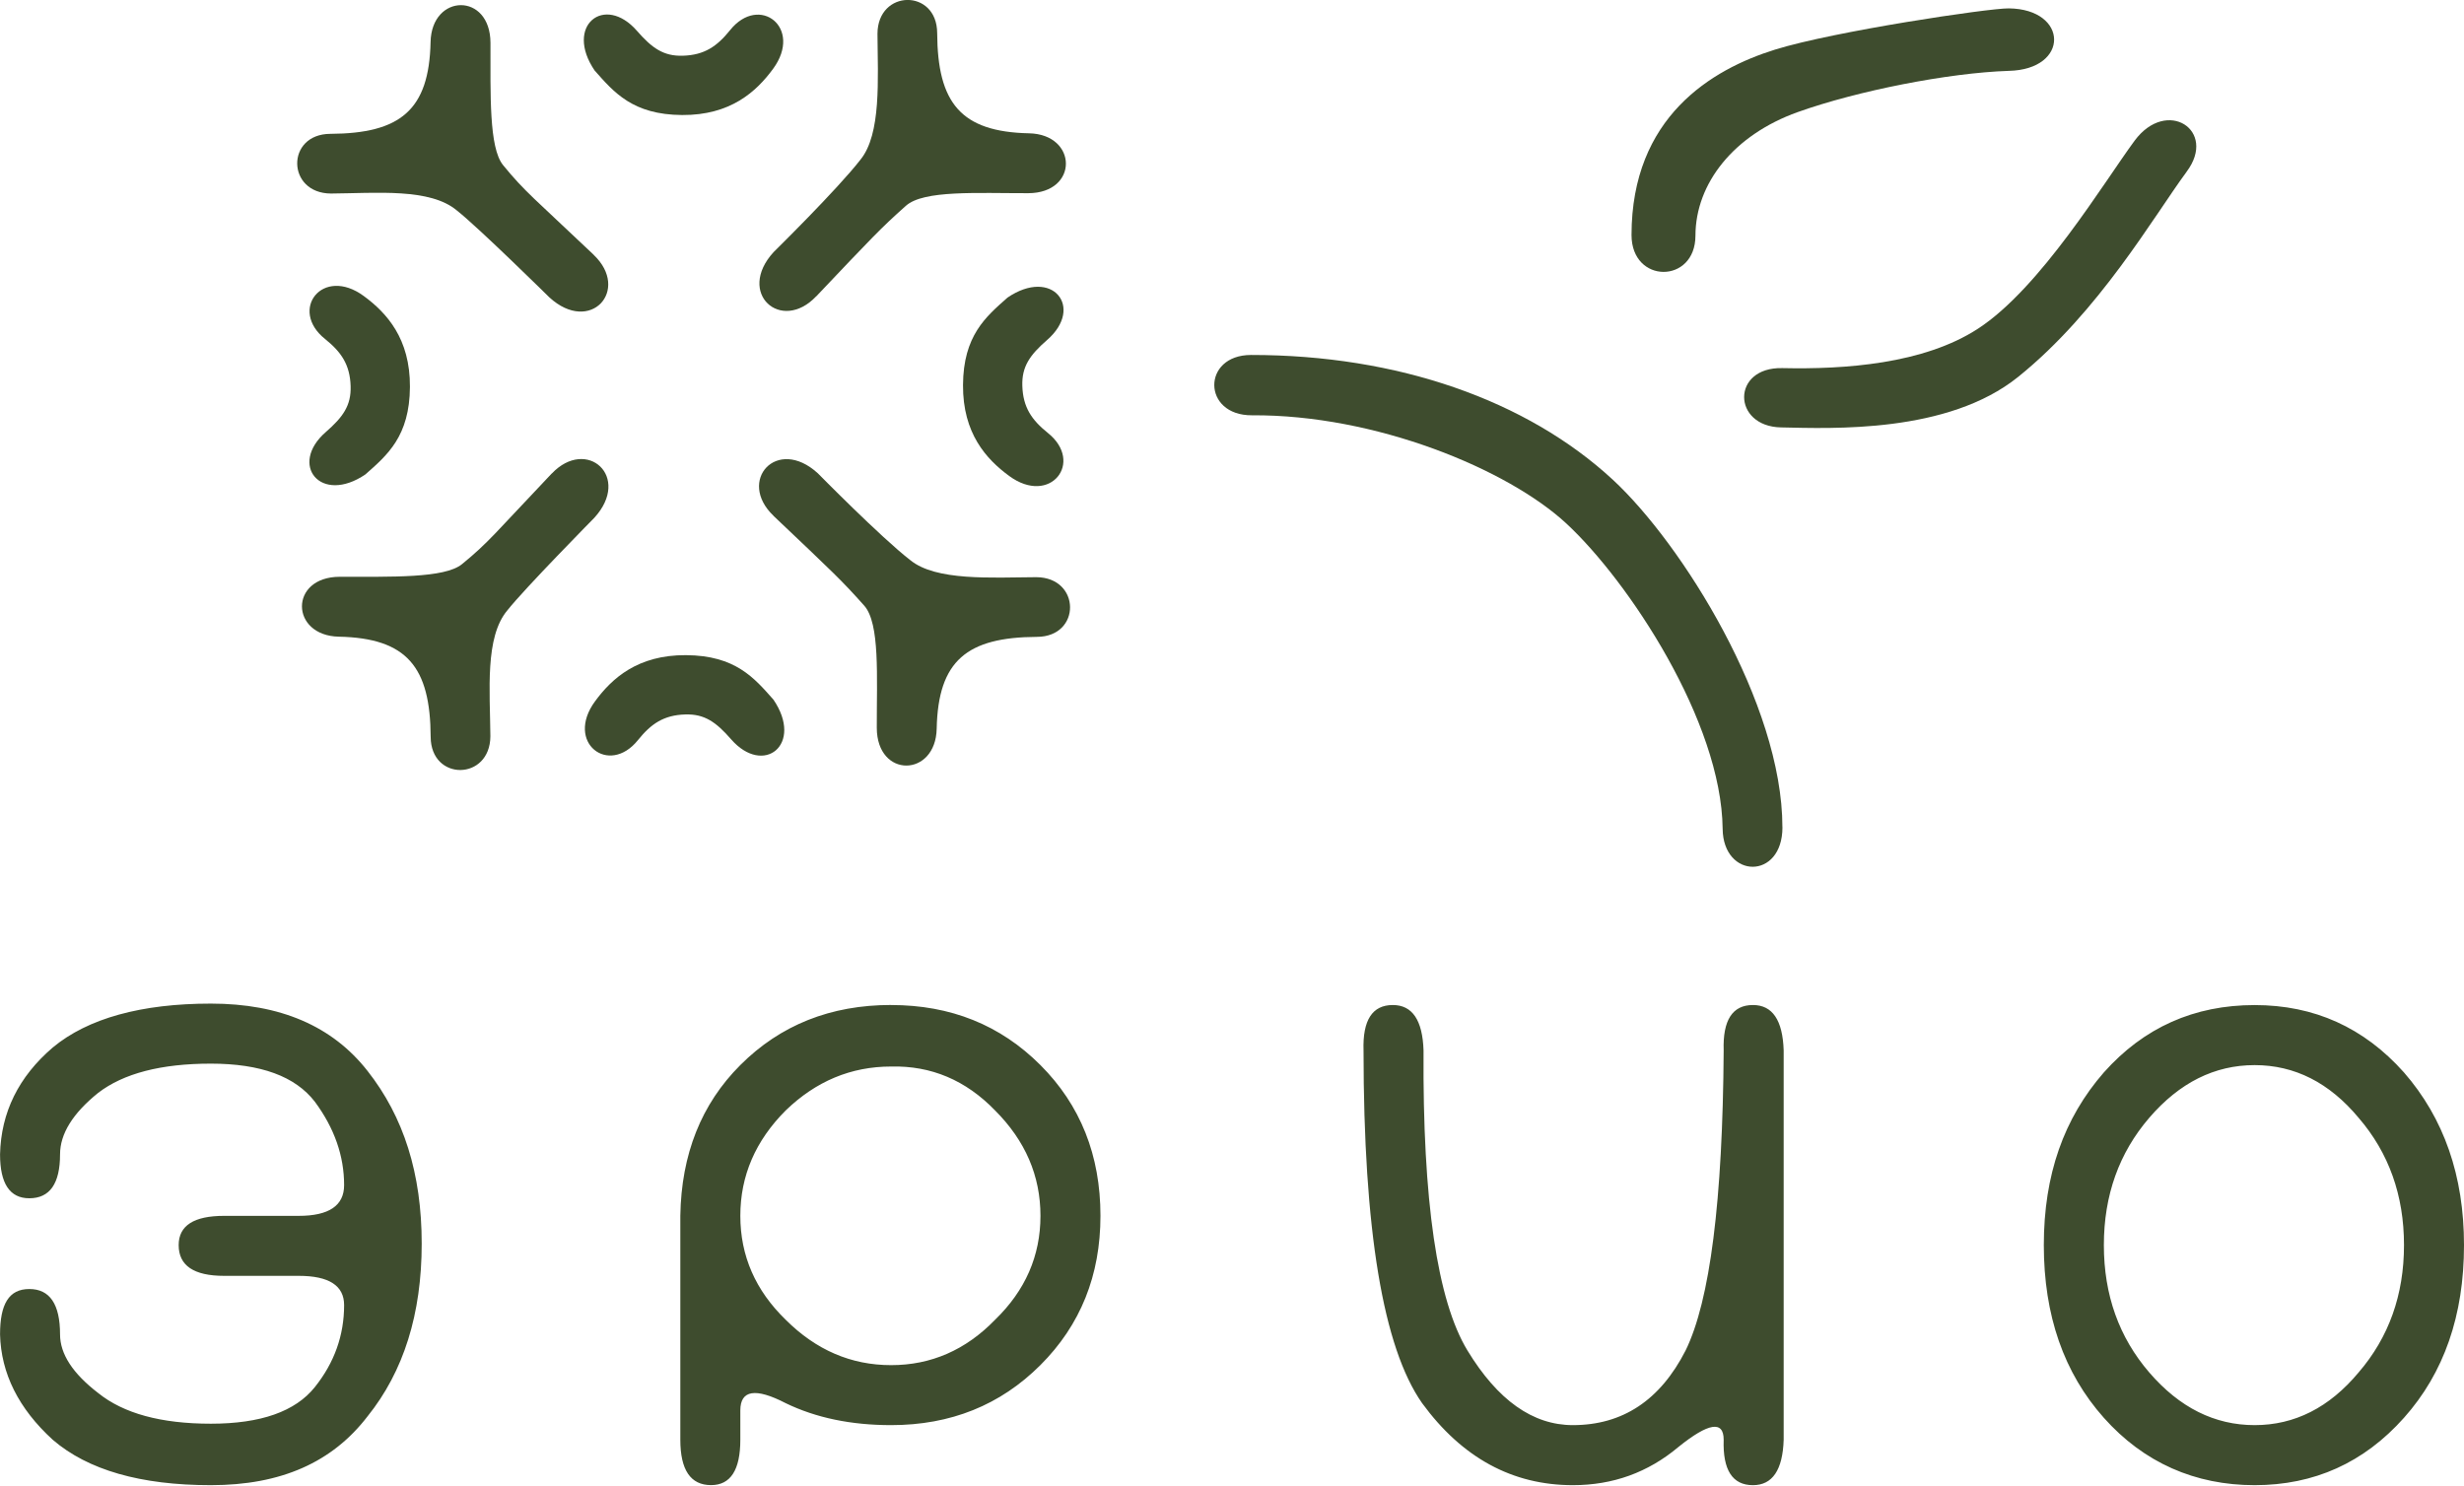
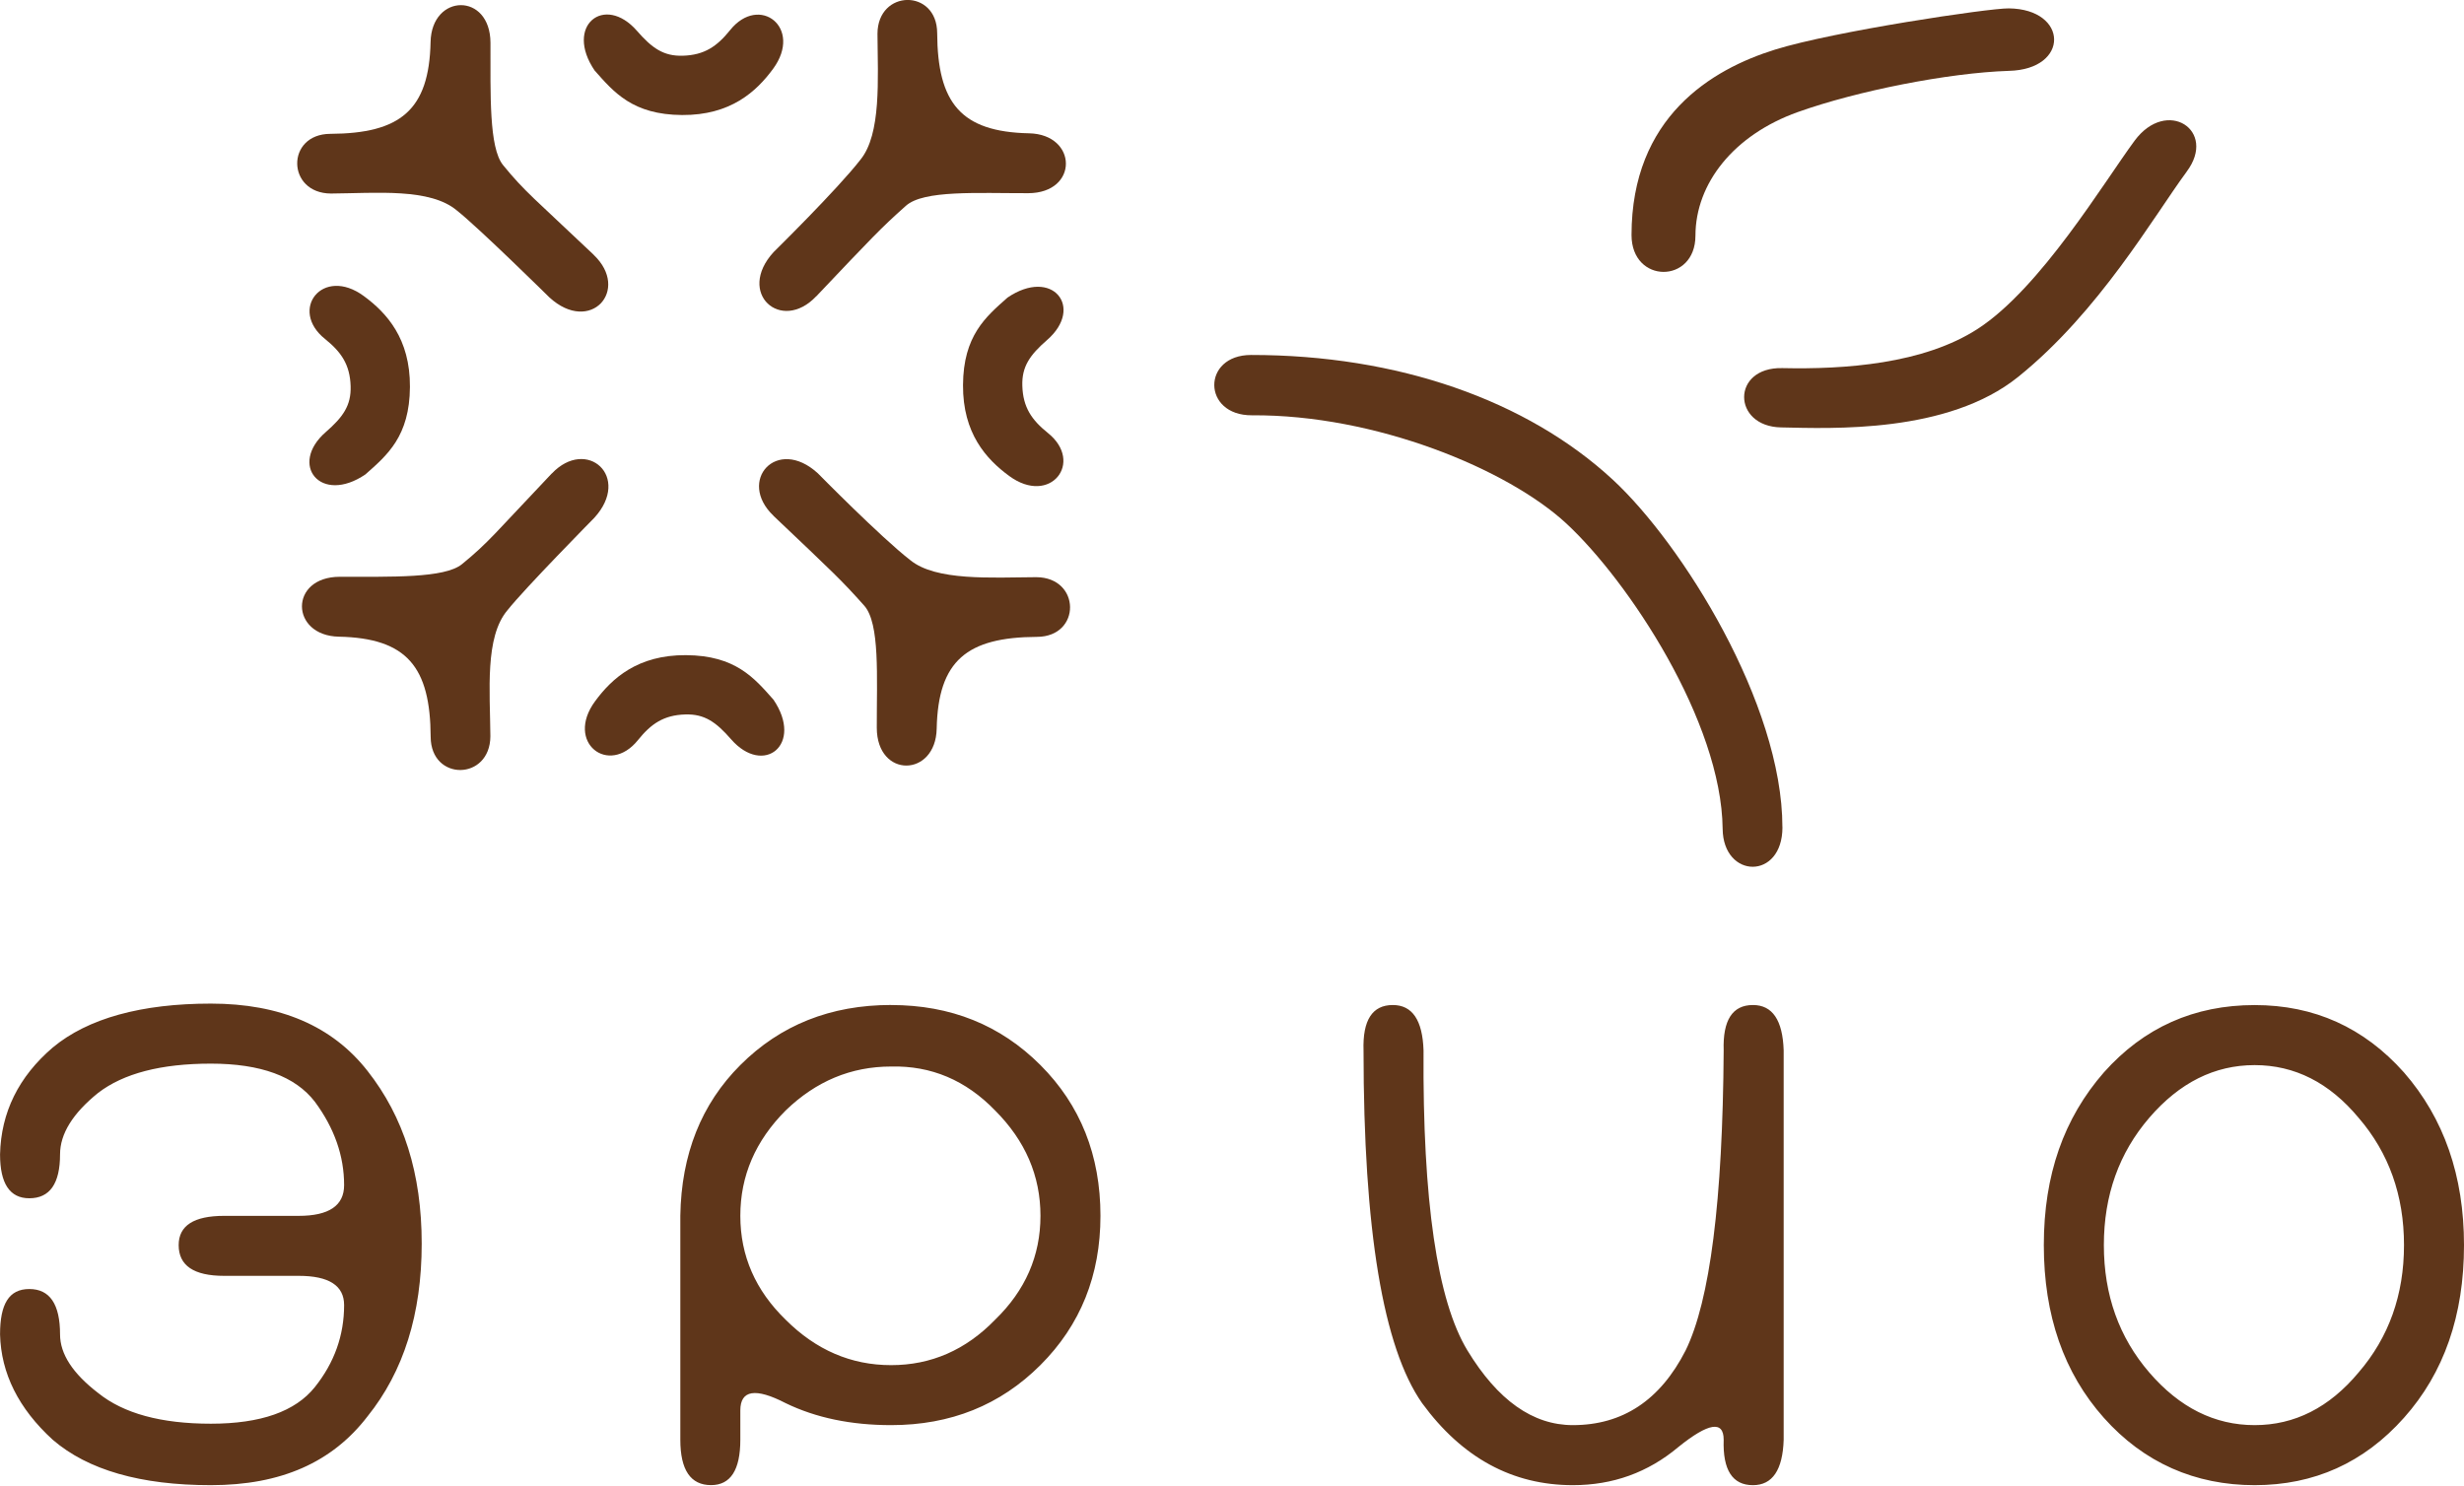
<svg xmlns="http://www.w3.org/2000/svg" id="svg1" viewBox="0 0 502.67 303.04">
  <g id="layer1">
-     <path id="text1" d="M12.25,235.54c0-4.18,2.59-8.36,7.77-12.54,5.18-3.98,12.84-5.97,23-5.97s17.22,2.59,21.21,7.77c3.98,5.38,5.97,11.05,5.97,17.02,0,4.18-3.09,6.27-9.26,6.27h-15.23c-6.17,0-9.26,1.99-9.26,5.97,0,4.18,3.09,6.27,9.26,6.27h15.23c6.17,0,9.26,1.99,9.26,5.97,0,6.17-1.99,11.75-5.97,16.73s-11.05,7.47-21.21,7.47-17.82-2.09-23-6.27c-5.18-3.98-7.77-7.96-7.77-11.95,0-6.17-2.09-9.26-6.27-9.26s-5.97,3.09-5.97,9.26c.2,7.96,3.78,15.13,10.75,21.5,7.17,6.17,17.92,9.26,32.26,9.26s24.79-4.68,31.96-14.04c7.37-9.16,11.05-20.91,11.05-35.24s-3.68-25.88-11.05-35.24c-7.17-9.16-17.82-13.74-31.96-13.74s-25.09,2.99-32.26,8.96c-6.97,5.97-10.55,13.24-10.75,21.8,0,5.97,1.99,8.96,5.97,8.96,4.18,0,6.27-2.99,6.27-8.96h0ZM181.79,205.07c12.15,0,22.3,4.08,30.46,12.25,8.16,8.16,12.25,18.42,12.25,30.76,0,12.15-4.08,22.3-12.25,30.46-8.16,8.16-18.32,12.25-30.46,12.25-8.16,0-15.33-1.49-21.5-4.48-6.17-3.19-9.26-2.69-9.26,1.49v5.97c0,6.17-1.99,9.26-5.97,9.26-4.18,0-6.27-3.09-6.27-9.26v-45.7c.2-12.54,4.28-22.8,12.25-30.76,8.16-8.16,18.42-12.25,30.76-12.25h0ZM212.26,248.08c0-8.16-3.09-15.33-9.26-21.5-5.97-6.17-13.04-9.16-21.21-8.96-8.16,0-15.33,2.99-21.5,8.96-6.17,6.17-9.26,13.34-9.26,21.5s3.09,15.23,9.26,21.21c6.17,6.17,13.34,9.26,21.5,9.26s15.23-3.09,21.21-9.26c6.17-5.97,9.26-13.04,9.26-21.21ZM278.17,214.33c-.2-6.17,1.79-9.26,5.97-9.26,3.98,0,6.07,3.09,6.27,9.26-.2,30.66,2.79,51.07,8.96,61.23,6.17,10.15,13.34,15.23,21.5,15.23,10.15,0,17.82-5.08,23-15.23,4.98-10.15,7.57-30.56,7.77-61.23-.2-6.17,1.79-9.26,5.97-9.26,3.98,0,6.07,3.09,6.27,9.26v79.45c-.2,6.17-2.29,9.26-6.27,9.26-4.18,0-6.17-3.09-5.97-9.26,0-3.98-3.09-3.48-9.26,1.49-6.17,5.18-13.34,7.77-21.5,7.77-12.35,0-22.6-5.58-30.76-16.73-7.96-11.35-11.95-35.34-11.95-71.98h0ZM502.67,254.06c0,14.34-4.08,26.08-12.25,35.24-8.16,9.16-18.32,13.74-30.46,13.74s-22.6-4.58-30.76-13.74c-8.16-9.16-12.25-20.91-12.25-35.24s4.08-25.88,12.25-35.24c8.16-9.16,18.42-13.74,30.76-13.74,12.15,0,22.3,4.58,30.46,13.74,8.16,9.36,12.25,21.11,12.25,35.24ZM459.96,290.79c8.16,0,15.23-3.58,21.21-10.75,6.17-7.17,9.26-15.83,9.26-25.98s-3.09-18.82-9.26-25.98c-5.97-7.17-13.04-10.75-21.21-10.75s-15.33,3.58-21.5,10.75c-6.17,7.17-9.26,15.83-9.26,25.98s3.09,18.82,9.26,25.98c6.17,7.17,13.34,10.75,21.5,10.75Z" fill="#3e4c2e" />
-     <path id="path1" d="M363.62,168.79c0-25.21-20.53-57.89-34.59-70.9-17.53-16.22-43.9-25.48-73.81-25.46-10.07,0-9.99,12.38.19,12.31,25.14-.17,52.14,10.94,64.18,22.12,12.65,11.75,31.61,40.38,31.84,62.27.11,10.22,12.2,10.5,12.2-.33h0Z" fill="#3e4c2e" />
-     <path id="path3" d="M166.5,60.49c11.57-12.19,13.06-13.82,18.31-18.5,3.63-3.24,14.51-2.55,24.94-2.57,10.35-.02,10.12-12.01.18-12.22-13.92-.29-18.67-6.2-18.74-20.46-.04-9.09-12.14-8.95-12.18.14.07,9.29.79,20.49-3.48,25.71-4.68,6.04-17.72,18.86-17.72,18.86-7.65,8.37,1.54,16.55,8.68,9.03h0Z" fill="#3e4c2e" />
-     <path id="path3-1" d="M157.8,105.26c12.19,11.57,13.82,13.06,18.5,18.31,3.24,3.63,2.55,14.51,2.57,24.94.02,10.35,12.01,10.12,12.22.18.29-13.92,6.2-18.67,20.46-18.74,9.09-.04,8.95-12.14-.14-12.18-9.29.07-20.49.79-25.71-3.48-6.04-4.68-18.86-17.72-18.86-17.72-8.37-7.65-16.55,1.54-9.03,8.68h0Z" fill="#3e4c2e" />
-     <path id="path3-2" d="M121.13,52c-12.19-11.57-14.05-12.86-18.5-18.31-2.9-3.56-2.55-14.51-2.57-24.94-.02-10.35-12.01-10.12-12.22-.18-.29,13.92-6.2,18.67-20.46,18.74-9.09.04-8.95,12.14.14,12.18,9.29-.07,20.23-1.16,25.71,3.48,4.5,3.56,18.86,17.72,18.86,17.72,8.37,7.65,16.55-1.54,9.03-8.68h0Z" fill="#3e4c2e" />
-     <path id="path3-2-6" d="M112.55,96.62c-11.57,12.19-12.86,14.05-18.31,18.5-3.56,2.9-14.51,2.55-24.94,2.57-10.35.02-10.12,12.01-.18,12.22,13.92.29,18.67,6.2,18.74,20.46.04,9.09,12.14,8.95,12.18-.14-.07-9.29-1.16-20.23,3.48-25.71,3.56-4.5,17.72-18.86,17.72-18.86,7.65-8.37-1.54-16.55-8.68-9.03h0Z" fill="#3e4c2e" />
-     <path id="path4" d="M205.52,60.74c-4.42,3.91-9,7.75-9.06,17.83-.06,9.86,4.75,15.12,9.42,18.55,8.39,6.16,15.34-2.81,7.9-8.77-3.29-2.64-5.09-5.22-5.22-9.64-.12-3.93,1.55-6.28,5.07-9.35,7.61-6.63,1.06-14.88-8.12-8.62Z" fill="#3e4c2e" />
-     <path id="path4-9" d="M157.77,142.74c-3.91-4.42-7.75-9-17.83-9.06-9.86-.06-15.12,4.75-18.55,9.42-6.16,8.39,2.81,15.34,8.77,7.9,2.64-3.29,5.22-5.09,9.64-5.22,3.93-.12,6.28,1.55,9.35,5.07,6.63,7.61,14.88,1.06,8.62-8.12h0Z" fill="#3e4c2e" />
-     <path id="path4-9-2" d="M74.57,96.78c4.42-3.91,9-7.75,9.06-17.83.06-9.86-4.75-15.12-9.42-18.55-8.39-6.16-15.34,2.81-7.9,8.77,3.29,2.64,5.09,5.22,5.22,9.64.12,3.93-1.55,6.28-5.07,9.35-7.61,6.63-1.06,14.88,8.12,8.62Z" fill="#3e4c2e" />
-     <path id="path4-9-2-1" d="M121.33,14.41c3.91,4.42,7.75,9,17.83,9.06,9.86.06,15.12-4.75,18.55-9.42,6.16-8.39-2.81-15.34-8.77-7.9-2.64,3.29-5.22,5.09-9.64,5.22-3.93.12-6.28-1.55-9.35-5.07-6.63-7.61-14.88-1.06-8.62,8.12Z" fill="#3e4c2e" />
-     <path id="path5" d="M446.08,35.05c-6.75,9.16-17.85,28.56-34.36,41.85-14.39,11.59-38.02,10.52-48.39,10.31-9.98-.2-10.15-12.33.26-12.1,12.7.28,28.86-.83,39.94-8.05,12.78-8.32,25.7-29.9,31.94-38.35,6.56-8.87,16.94-2.11,10.62,6.32h0Z" fill="#3e4c2e" />
-     <path id="path6" d="M409.81,14.46c12.46-.29,12.18-12.61,0-12.75-4.06-.05-35.69,4.68-47.69,8.41-12.96,4.03-29.26,13.78-29.28,37.83,0,10.02,13.03,10.01,13.04.14.02-10.69,7.84-20.56,20.87-25.22,12.13-4.33,30.74-8.01,43.05-8.41h0Z" fill="#3e4c2e" />
+     <path id="text1" d="M12.25,235.54c0-4.18,2.59-8.36,7.77-12.54,5.18-3.98,12.84-5.97,23-5.97s17.22,2.59,21.21,7.77c3.98,5.38,5.97,11.05,5.97,17.02,0,4.18-3.09,6.27-9.26,6.27h-15.23c-6.17,0-9.26,1.99-9.26,5.97,0,4.18,3.09,6.27,9.26,6.27h15.23c6.17,0,9.26,1.99,9.26,5.97,0,6.17-1.99,11.75-5.97,16.73s-11.05,7.47-21.21,7.47-17.82-2.09-23-6.27c-5.18-3.98-7.77-7.96-7.77-11.95,0-6.17-2.09-9.26-6.27-9.26s-5.97,3.09-5.97,9.26c.2,7.96,3.78,15.13,10.75,21.5,7.17,6.17,17.92,9.26,32.26,9.26s24.79-4.68,31.96-14.04c7.37-9.16,11.05-20.91,11.05-35.24s-3.68-25.88-11.05-35.24c-7.17-9.16-17.82-13.74-31.96-13.74s-25.09,2.99-32.26,8.96c-6.97,5.97-10.55,13.24-10.75,21.8,0,5.97,1.99,8.96,5.97,8.96,4.18,0,6.27-2.99,6.27-8.96h0ZM181.79,205.07c12.15,0,22.3,4.08,30.46,12.25,8.16,8.16,12.25,18.42,12.25,30.76,0,12.15-4.08,22.3-12.25,30.46-8.16,8.16-18.32,12.25-30.46,12.25-8.16,0-15.33-1.49-21.5-4.48-6.17-3.19-9.26-2.69-9.26,1.49v5.97c0,6.17-1.99,9.26-5.97,9.26-4.18,0-6.27-3.09-6.27-9.26v-45.7c.2-12.54,4.28-22.8,12.25-30.76,8.16-8.16,18.42-12.25,30.76-12.25h0ZM212.26,248.08c0-8.16-3.09-15.33-9.26-21.5-5.97-6.17-13.04-9.16-21.21-8.96-8.16,0-15.33,2.99-21.5,8.96-6.17,6.17-9.26,13.34-9.26,21.5s3.09,15.23,9.26,21.21c6.17,6.17,13.34,9.26,21.5,9.26s15.23-3.09,21.21-9.26c6.17-5.97,9.26-13.04,9.26-21.21ZM278.17,214.33c-.2-6.17,1.79-9.26,5.97-9.26,3.98,0,6.07,3.09,6.27,9.26-.2,30.66,2.79,51.07,8.96,61.23,6.17,10.15,13.34,15.23,21.5,15.23,10.15,0,17.82-5.08,23-15.23,4.98-10.15,7.57-30.56,7.77-61.23-.2-6.17,1.79-9.26,5.97-9.26,3.98,0,6.07,3.09,6.27,9.26v79.45c-.2,6.17-2.29,9.26-6.27,9.26-4.18,0-6.17-3.09-5.97-9.26,0-3.98-3.09-3.48-9.26,1.49-6.17,5.18-13.34,7.77-21.5,7.77-12.35,0-22.6-5.58-30.76-16.73-7.96-11.35-11.95-35.34-11.95-71.98h0ZM502.67,254.06c0,14.34-4.08,26.08-12.25,35.24-8.16,9.16-18.32,13.74-30.46,13.74s-22.6-4.58-30.76-13.74c-8.16-9.16-12.25-20.91-12.25-35.24s4.08-25.88,12.25-35.24c8.16-9.16,18.42-13.74,30.76-13.74,12.15,0,22.3,4.58,30.46,13.74,8.16,9.36,12.25,21.11,12.25,35.24ZM459.96,290.79c8.16,0,15.23-3.58,21.21-10.75,6.17-7.17,9.26-15.83,9.26-25.98s-3.09-18.82-9.26-25.98c-5.97-7.17-13.04-10.75-21.21-10.75s-15.33,3.58-21.5,10.75c-6.17,7.17-9.26,15.83-9.26,25.98s3.09,18.82,9.26,25.98c6.17,7.17,13.34,10.75,21.5,10.75Z" fill="#5f361a" />
+     <path id="path1" d="M363.62,168.79c0-25.21-20.53-57.89-34.59-70.9-17.53-16.22-43.9-25.48-73.81-25.46-10.07,0-9.99,12.38.19,12.31,25.14-.17,52.14,10.94,64.18,22.12,12.65,11.75,31.61,40.38,31.84,62.27.11,10.22,12.2,10.5,12.2-.33h0Z" fill="#5f361a" />
+     <path id="path3" d="M166.5,60.49c11.57-12.19,13.06-13.82,18.31-18.5,3.63-3.24,14.51-2.55,24.94-2.57,10.35-.02,10.12-12.01.18-12.22-13.92-.29-18.67-6.2-18.74-20.46-.04-9.09-12.14-8.95-12.18.14.07,9.29.79,20.49-3.48,25.71-4.68,6.04-17.72,18.86-17.72,18.86-7.65,8.37,1.54,16.55,8.68,9.03h0Z" fill="#5f361a" />
+     <path id="path3-1" d="M157.8,105.26c12.19,11.57,13.82,13.06,18.5,18.31,3.24,3.63,2.55,14.51,2.57,24.94.02,10.35,12.01,10.12,12.22.18.29-13.92,6.2-18.67,20.46-18.74,9.09-.04,8.95-12.14-.14-12.18-9.29.07-20.49.79-25.71-3.48-6.04-4.68-18.86-17.72-18.86-17.72-8.37-7.65-16.55,1.54-9.03,8.68h0Z" fill="#5f361a" />
+     <path id="path3-2" d="M121.13,52c-12.19-11.57-14.05-12.86-18.5-18.31-2.9-3.56-2.55-14.51-2.57-24.94-.02-10.35-12.01-10.12-12.22-.18-.29,13.92-6.2,18.67-20.46,18.74-9.09.04-8.95,12.14.14,12.18,9.29-.07,20.23-1.16,25.71,3.48,4.5,3.56,18.86,17.72,18.86,17.72,8.37,7.65,16.55-1.54,9.03-8.68h0Z" fill="#5f361a" />
+     <path id="path3-2-6" d="M112.55,96.62c-11.57,12.19-12.86,14.05-18.31,18.5-3.56,2.9-14.51,2.55-24.94,2.57-10.35.02-10.12,12.01-.18,12.22,13.92.29,18.67,6.2,18.74,20.46.04,9.09,12.14,8.95,12.18-.14-.07-9.29-1.16-20.23,3.48-25.71,3.56-4.5,17.72-18.86,17.72-18.86,7.65-8.37-1.54-16.55-8.68-9.03h0Z" fill="#5f361a" />
+     <path id="path4" d="M205.52,60.74c-4.42,3.91-9,7.75-9.06,17.83-.06,9.86,4.75,15.12,9.42,18.55,8.39,6.16,15.34-2.81,7.9-8.77-3.29-2.64-5.09-5.22-5.22-9.64-.12-3.93,1.55-6.28,5.07-9.35,7.61-6.63,1.06-14.88-8.12-8.62Z" fill="#5f361a" />
+     <path id="path4-9" d="M157.77,142.74c-3.91-4.42-7.75-9-17.83-9.06-9.86-.06-15.12,4.75-18.55,9.42-6.16,8.39,2.81,15.34,8.77,7.9,2.64-3.29,5.22-5.09,9.64-5.22,3.93-.12,6.28,1.55,9.35,5.07,6.63,7.61,14.88,1.06,8.62-8.12h0Z" fill="#5f361a" />
+     <path id="path4-9-2" d="M74.57,96.78c4.42-3.91,9-7.75,9.06-17.83.06-9.86-4.75-15.12-9.42-18.55-8.39-6.16-15.34,2.81-7.9,8.77,3.29,2.64,5.09,5.22,5.22,9.64.12,3.93-1.55,6.28-5.07,9.35-7.61,6.63-1.06,14.88,8.12,8.62Z" fill="#5f361a" />
+     <path id="path4-9-2-1" d="M121.33,14.41c3.91,4.42,7.75,9,17.83,9.06,9.86.06,15.12-4.75,18.55-9.42,6.16-8.39-2.81-15.34-8.77-7.9-2.64,3.29-5.22,5.09-9.64,5.22-3.93.12-6.28-1.55-9.35-5.07-6.63-7.61-14.88-1.06-8.62,8.12Z" fill="#5f361a" />
+     <path id="path5" d="M446.08,35.05c-6.75,9.16-17.85,28.56-34.36,41.85-14.39,11.59-38.02,10.52-48.39,10.31-9.98-.2-10.15-12.33.26-12.1,12.7.28,28.86-.83,39.94-8.05,12.78-8.32,25.7-29.9,31.94-38.35,6.56-8.87,16.94-2.11,10.62,6.32h0Z" fill="#5f361a" />
+     <path id="path6" d="M409.81,14.46c12.46-.29,12.18-12.61,0-12.75-4.06-.05-35.69,4.68-47.69,8.41-12.96,4.03-29.26,13.78-29.28,37.83,0,10.02,13.03,10.01,13.04.14.02-10.69,7.84-20.56,20.87-25.22,12.13-4.33,30.74-8.01,43.05-8.41h0Z" fill="#5f361a" />
  </g>
</svg>
